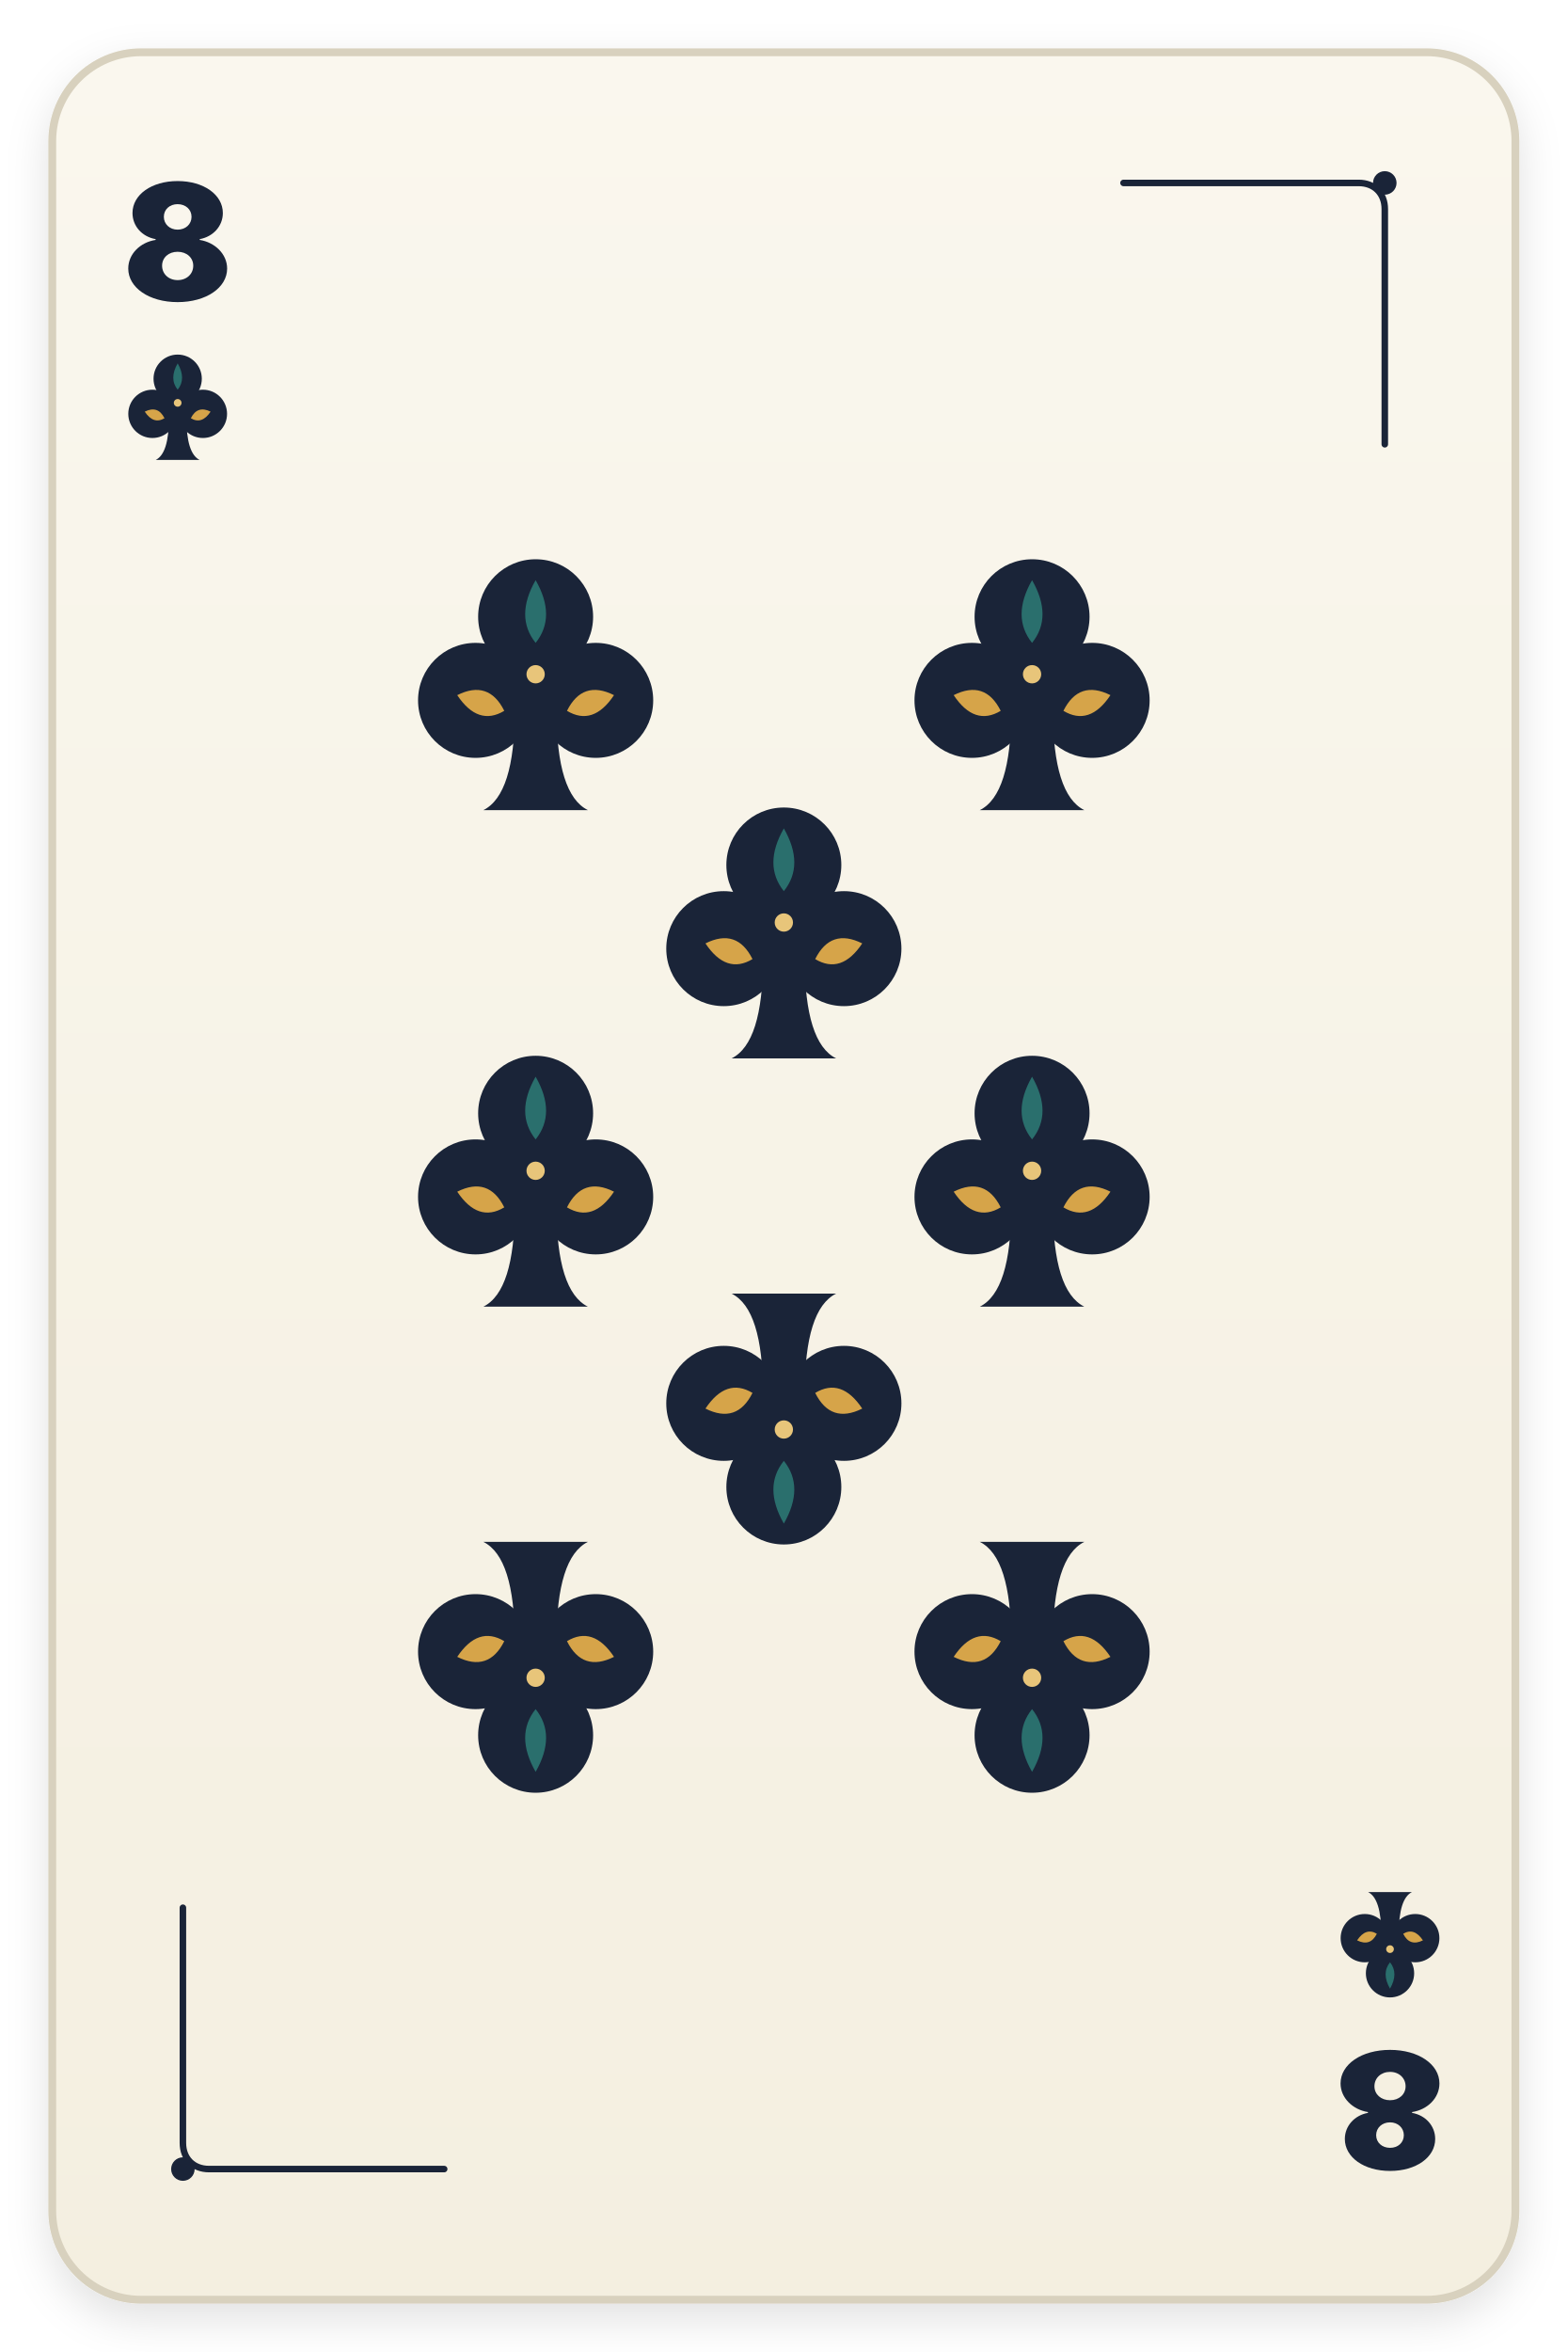
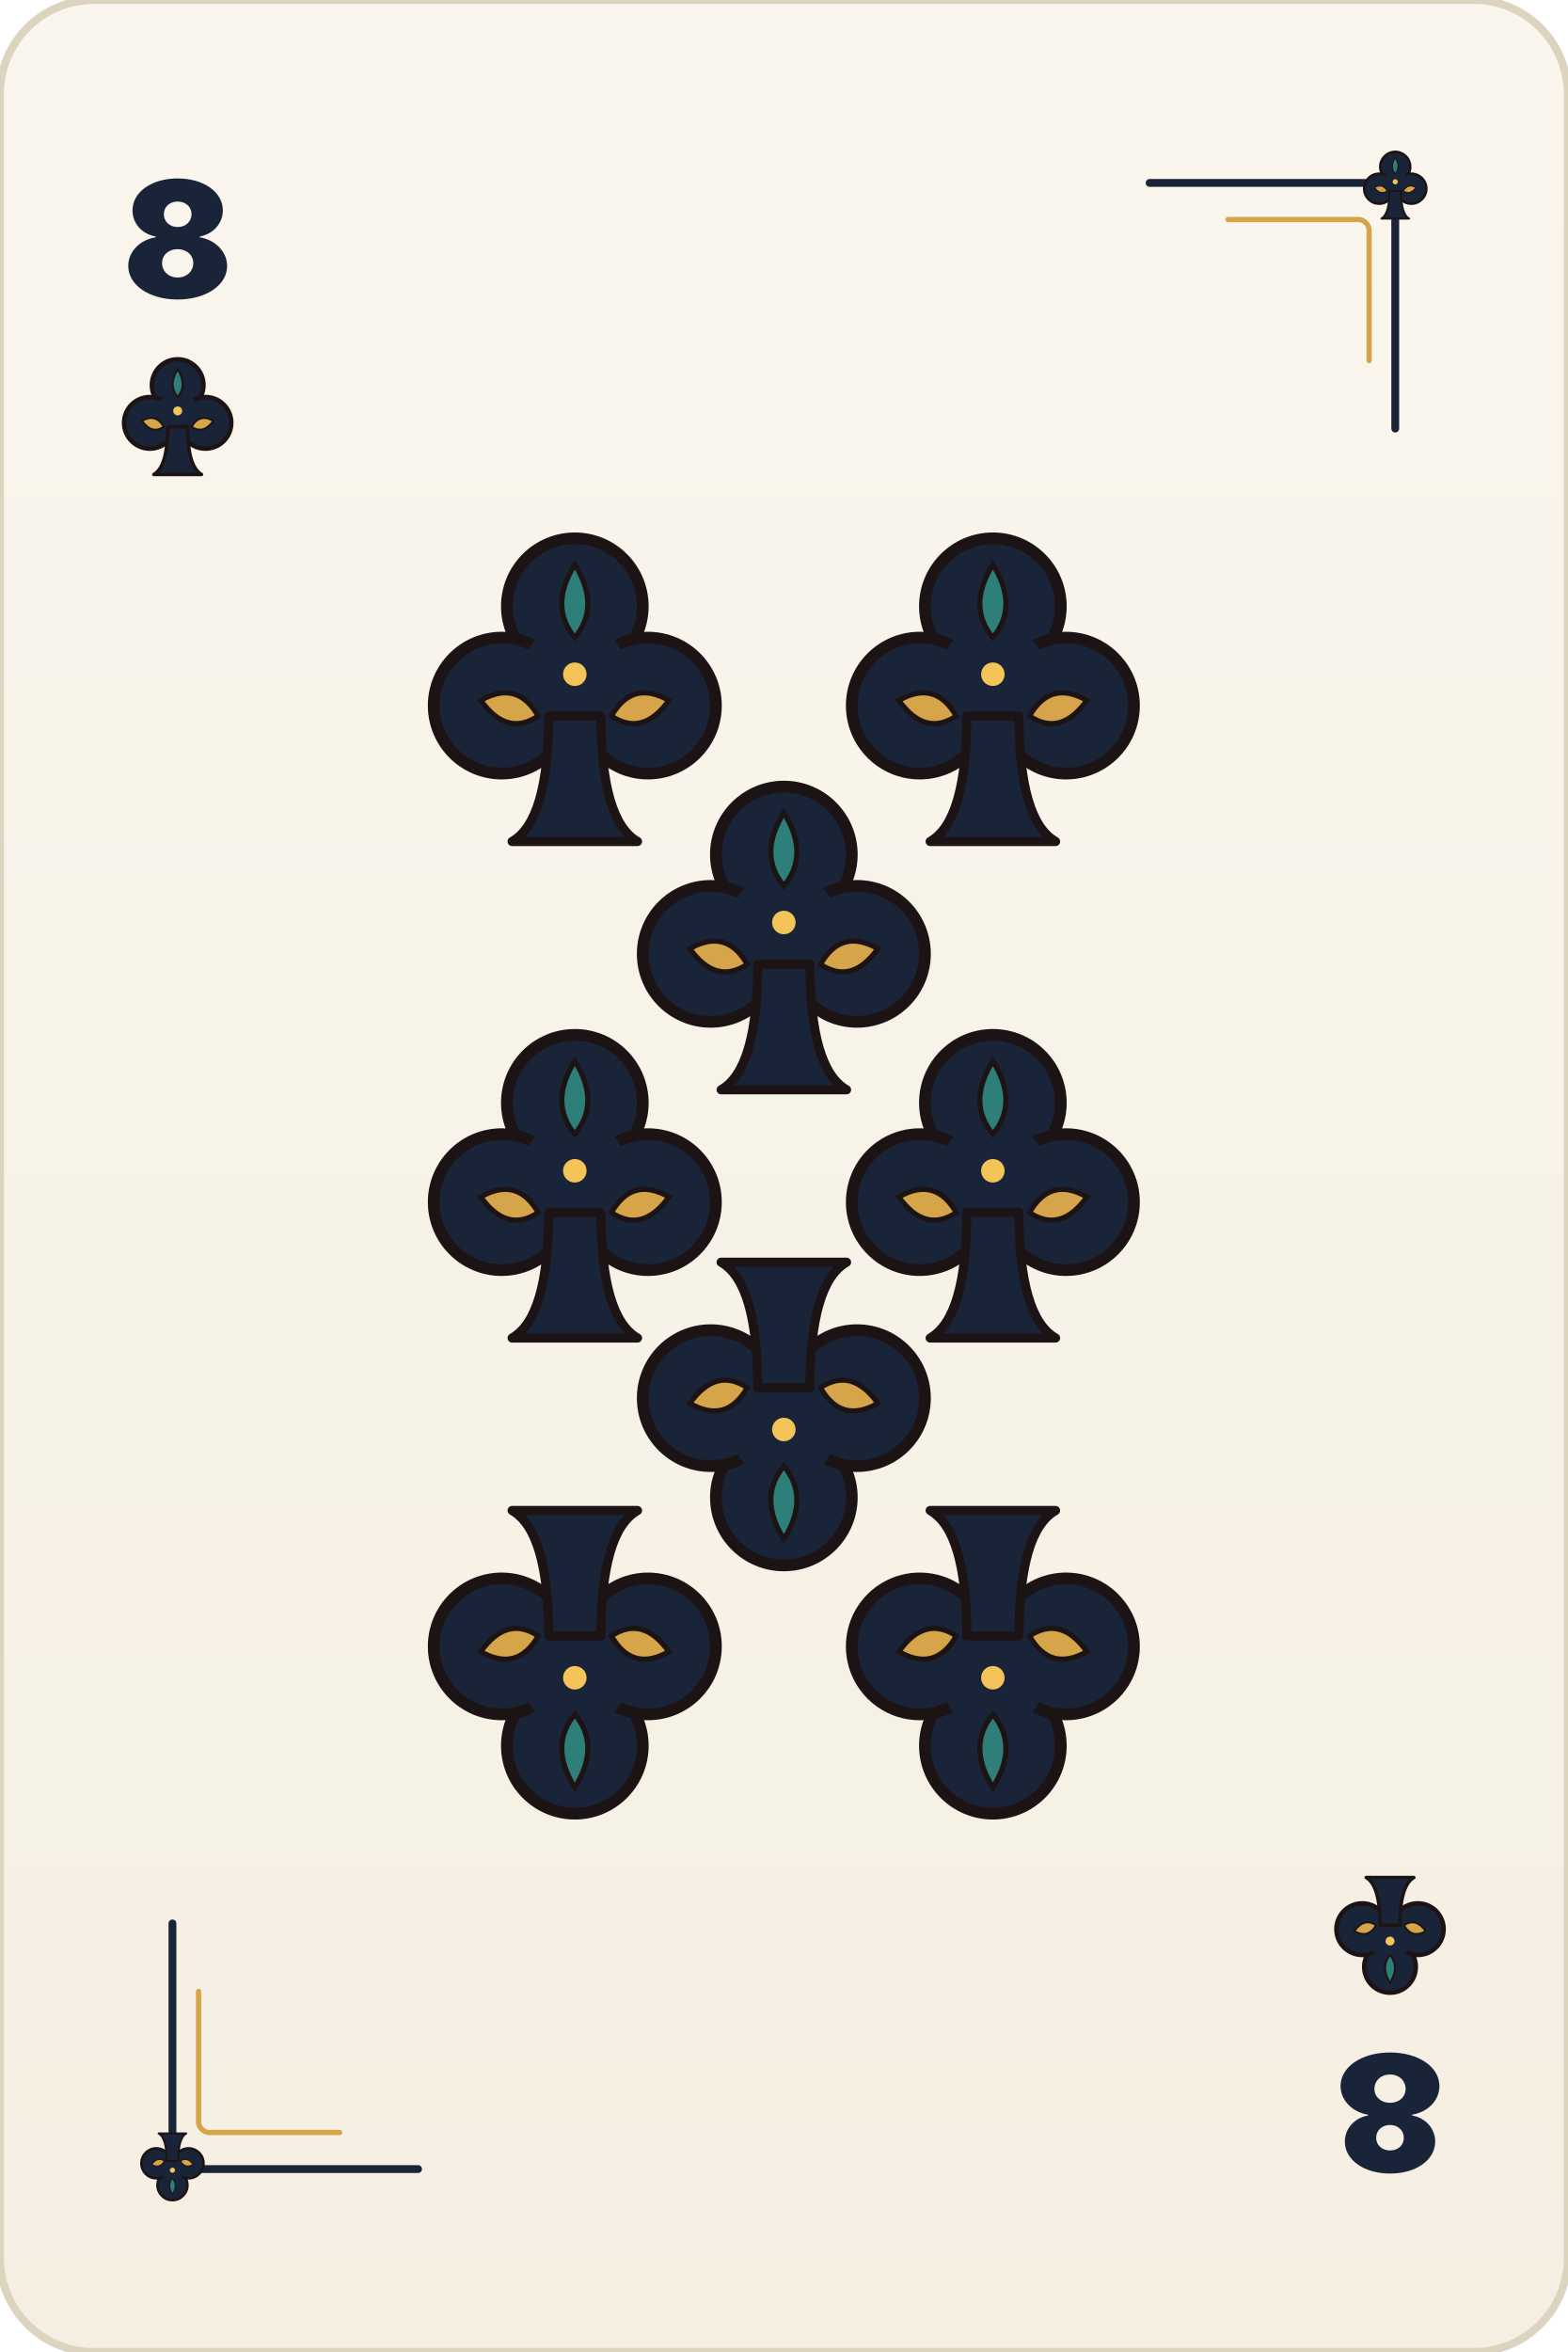
<svg xmlns="http://www.w3.org/2000/svg" width="600" height="900" viewBox="0 0 600 900">
  <defs>
    <linearGradient id="bgGrad" x1="0" y1="0" x2="0" y2="1">
-       <stop offset="0%" stop-color="#FAF7EE" />
-       <stop offset="100%" stop-color="#F4EFE0" />
+       <stop offset="0%" stop-color="#FAF6EE" />
+       <stop offset="100%" stop-color="#F5EFE2" />
    </linearGradient>
-     <filter id="cardShadow" x="-5%" y="-5%" width="110%" height="110%">
-       <feDropShadow dx="0" dy="6" stdDeviation="8" flood-color="#000000" flood-opacity="0.12" />
-     </filter>
  </defs>
-   <rect x="20" y="20" width="560" height="860" rx="34" fill="url(#bgGrad)" stroke="#D8D1BE" stroke-width="3" filter="url(#cardShadow)" />
-   <path d="M 430,70 L 520,70 C 526,70 530,74 530,80 L 530,170" fill="none" stroke="#1A2438" stroke-width="2.5" stroke-linecap="round" />
-   <circle cx="530" cy="70" r="4.5" fill="#1A2438" />
-   <path d="M 170,830 L 80,830 C 74,830 70,826 70,820 L 70,730" fill="none" stroke="#1A2438" stroke-width="2.5" stroke-linecap="round" />
-   <circle cx="70" cy="830" r="4.5" fill="#1A2438" />
-   <g transform="translate(68, 60)">
-     <text x="0" y="55" font-family="'system-ui', -apple-system, 'Georgia', serif" font-weight="900" font-size="62" fill="#1A2438" text-anchor="middle">8</text>
-     <g transform="translate(0, 95) scale(0.42) ">
-       <circle cx="0" cy="-24" r="22" fill="#1A2438" />
-       <circle cx="-23" cy="8" r="22" fill="#1A2438" />
-       <circle cx="23" cy="8" r="22" fill="#1A2438" />
-       <circle cx="0" cy="-2" r="16" fill="#1A2438" />
-       <path d="M -8,12 Q -8,44 -20,50 L 20,50 Q 8,44 8,12 Z" fill="#1A2438" />
-       <path d="M 0,-38 Q -8,-24 0,-14 Q 8,-24 0,-38 Z" fill="#2A6F6D" />
-       <path d="M -30,6 Q -18,0 -12,12 Q -22,18 -30,6 Z" fill="#D6A449" />
-       <path d="M 30,6 Q 18,0 12,12 Q 22,18 30,6 Z" fill="#D6A449" />
-       <circle cx="0" cy="-2" r="3.5" fill="#E8C57A" />
+   <rect x="0" y="0" width="600" height="900" rx="36" fill="url(#bgGrad)" stroke="#DDD4C0" stroke-width="3" />
+   <path d="M 440,70 L 524,70 C 530,70 534,74 534,80 L 534,164" fill="none" stroke="#1A2438" stroke-width="3" stroke-linecap="round" />
+   <path d="M 470,84 L 520,84 C 522,84 524,86 524,88 L 524,138" fill="none" stroke="#D6A449" stroke-width="2" stroke-linecap="round" />
+   <g transform="translate(534, 70) scale(0.22) ">
+     <circle cx="0" cy="-28" r="26" fill="#1A2438" stroke="#1C1414" stroke-width="4.5" />
+     <circle cx="-28" cy="10" r="26" fill="#1A2438" stroke="#1C1414" stroke-width="4.5" />
+     <circle cx="28" cy="10" r="26" fill="#1A2438" stroke="#1C1414" stroke-width="4.5" />
+     <circle cx="0" cy="-2" r="20" fill="#1A2438" />
+     <path d="M -10,14 Q -10,54 -24,62 L 24,62 Q 10,54 10,14 Z" fill="#1A2438" stroke="#1C1414" stroke-width="3.5" stroke-linejoin="round" />
+     <path d="M 0,-44 Q -10,-28 0,-16 Q 10,-28 0,-44 Z" fill="#2E7E7A" stroke="#1C1414" stroke-width="2" />
+     <path d="M -36,8 Q -22,0 -14,14 Q -26,22 -36,8 Z" fill="#D6A449" stroke="#1C1414" stroke-width="2" />
+     <path d="M 36,8 Q 22,0 14,14 Q 26,22 36,8 Z" fill="#D6A449" stroke="#1C1414" stroke-width="2" />
+     <circle cx="0" cy="-2" r="4.5" fill="#F4C458" />
+   </g>
+   <path d="M 160,830 L 76,830 C 70,830 66,826 66,820 L 66,736" fill="none" stroke="#1A2438" stroke-width="3" stroke-linecap="round" />
+   <path d="M 130,816 L 80,816 C 78,816 76,814 76,812 L 76,762" fill="none" stroke="#D6A449" stroke-width="2" stroke-linecap="round" />
+   <g transform="translate(66, 830) scale(0.22) rotate(180)">
+     <circle cx="0" cy="-28" r="26" fill="#1A2438" stroke="#1C1414" stroke-width="4.5" />
+     <circle cx="-28" cy="10" r="26" fill="#1A2438" stroke="#1C1414" stroke-width="4.5" />
+     <circle cx="28" cy="10" r="26" fill="#1A2438" stroke="#1C1414" stroke-width="4.5" />
+     <circle cx="0" cy="-2" r="20" fill="#1A2438" />
+     <path d="M -10,14 Q -10,54 -24,62 L 24,62 Q 10,54 10,14 Z" fill="#1A2438" stroke="#1C1414" stroke-width="3.5" stroke-linejoin="round" />
+     <path d="M 0,-44 Q -10,-28 0,-16 Q 10,-28 0,-44 Z" fill="#2E7E7A" stroke="#1C1414" stroke-width="2" />
+     <path d="M -36,8 Q -22,0 -14,14 Q -26,22 -36,8 Z" fill="#D6A449" stroke="#1C1414" stroke-width="2" />
+     <path d="M 36,8 Q 22,0 14,14 Q 26,22 36,8 Z" fill="#D6A449" stroke="#1C1414" stroke-width="2" />
+     <circle cx="0" cy="-2" r="4.5" fill="#F4C458" />
+   </g>
+   <g transform="translate(68, 62)">
+     <text x="0" y="52" font-family="-apple-system, system-ui, 'Georgia', serif" font-weight="900" font-size="62" fill="#1A2438" text-anchor="middle">8</text>
+     <g transform="translate(0, 96) scale(0.38) ">
+       <circle cx="0" cy="-28" r="26" fill="#1A2438" stroke="#1C1414" stroke-width="4.5" />
+       <circle cx="-28" cy="10" r="26" fill="#1A2438" stroke="#1C1414" stroke-width="4.5" />
+       <circle cx="28" cy="10" r="26" fill="#1A2438" stroke="#1C1414" stroke-width="4.5" />
+       <circle cx="0" cy="-2" r="20" fill="#1A2438" />
+       <path d="M -10,14 Q -10,54 -24,62 L 24,62 Q 10,54 10,14 Z" fill="#1A2438" stroke="#1C1414" stroke-width="3.5" stroke-linejoin="round" />
+       <path d="M 0,-44 Q -10,-28 0,-16 Q 10,-28 0,-44 Z" fill="#2E7E7A" stroke="#1C1414" stroke-width="2" />
+       <path d="M -36,8 Q -22,0 -14,14 Q -26,22 -36,8 Z" fill="#D6A449" stroke="#1C1414" stroke-width="2" />
+       <path d="M 36,8 Q 22,0 14,14 Q 26,22 36,8 Z" fill="#D6A449" stroke="#1C1414" stroke-width="2" />
+       <circle cx="0" cy="-2" r="4.5" fill="#F4C458" />
    </g>
  </g>
-   <g transform="translate(532, 840) rotate(180)">
-     <text x="0" y="55" font-family="'system-ui', -apple-system, 'Georgia', serif" font-weight="900" font-size="62" fill="#1A2438" text-anchor="middle">8</text>
-     <g transform="translate(0, 95) scale(0.42) ">
-       <circle cx="0" cy="-24" r="22" fill="#1A2438" />
-       <circle cx="-23" cy="8" r="22" fill="#1A2438" />
-       <circle cx="23" cy="8" r="22" fill="#1A2438" />
-       <circle cx="0" cy="-2" r="16" fill="#1A2438" />
-       <path d="M -8,12 Q -8,44 -20,50 L 20,50 Q 8,44 8,12 Z" fill="#1A2438" />
-       <path d="M 0,-38 Q -8,-24 0,-14 Q 8,-24 0,-38 Z" fill="#2A6F6D" />
-       <path d="M -30,6 Q -18,0 -12,12 Q -22,18 -30,6 Z" fill="#D6A449" />
-       <path d="M 30,6 Q 18,0 12,12 Q 22,18 30,6 Z" fill="#D6A449" />
-       <circle cx="0" cy="-2" r="3.5" fill="#E8C57A" />
+   <g transform="translate(532, 838) rotate(180)">
+     <text x="0" y="52" font-family="-apple-system, system-ui, 'Georgia', serif" font-weight="900" font-size="62" fill="#1A2438" text-anchor="middle">8</text>
+     <g transform="translate(0, 96) scale(0.38) ">
+       <circle cx="0" cy="-28" r="26" fill="#1A2438" stroke="#1C1414" stroke-width="4.5" />
+       <circle cx="-28" cy="10" r="26" fill="#1A2438" stroke="#1C1414" stroke-width="4.5" />
+       <circle cx="28" cy="10" r="26" fill="#1A2438" stroke="#1C1414" stroke-width="4.5" />
+       <circle cx="0" cy="-2" r="20" fill="#1A2438" />
+       <path d="M -10,14 Q -10,54 -24,62 L 24,62 Q 10,54 10,14 Z" fill="#1A2438" stroke="#1C1414" stroke-width="3.5" stroke-linejoin="round" />
+       <path d="M 0,-44 Q -10,-28 0,-16 Q 10,-28 0,-44 Z" fill="#2E7E7A" stroke="#1C1414" stroke-width="2" />
+       <path d="M -36,8 Q -22,0 -14,14 Q -26,22 -36,8 Z" fill="#D6A449" stroke="#1C1414" stroke-width="2" />
+       <path d="M 36,8 Q 22,0 14,14 Q 26,22 36,8 Z" fill="#D6A449" stroke="#1C1414" stroke-width="2" />
+       <circle cx="0" cy="-2" r="4.5" fill="#F4C458" />
    </g>
  </g>
-   <g transform="translate(205, 260) scale(1) ">
-     <circle cx="0" cy="-24" r="22" fill="#1A2438" />
-     <circle cx="-23" cy="8" r="22" fill="#1A2438" />
-     <circle cx="23" cy="8" r="22" fill="#1A2438" />
-     <circle cx="0" cy="-2" r="16" fill="#1A2438" />
-     <path d="M -8,12 Q -8,44 -20,50 L 20,50 Q 8,44 8,12 Z" fill="#1A2438" />
-     <path d="M 0,-38 Q -8,-24 0,-14 Q 8,-24 0,-38 Z" fill="#2A6F6D" />
-     <path d="M -30,6 Q -18,0 -12,12 Q -22,18 -30,6 Z" fill="#D6A449" />
-     <path d="M 30,6 Q 18,0 12,12 Q 22,18 30,6 Z" fill="#D6A449" />
-     <circle cx="0" cy="-2" r="3.5" fill="#E8C57A" />
+   <g transform="translate(220, 260) scale(1) ">
+     <circle cx="0" cy="-28" r="26" fill="#1A2438" stroke="#1C1414" stroke-width="4.5" />
+     <circle cx="-28" cy="10" r="26" fill="#1A2438" stroke="#1C1414" stroke-width="4.5" />
+     <circle cx="28" cy="10" r="26" fill="#1A2438" stroke="#1C1414" stroke-width="4.5" />
+     <circle cx="0" cy="-2" r="20" fill="#1A2438" />
+     <path d="M -10,14 Q -10,54 -24,62 L 24,62 Q 10,54 10,14 Z" fill="#1A2438" stroke="#1C1414" stroke-width="3.5" stroke-linejoin="round" />
+     <path d="M 0,-44 Q -10,-28 0,-16 Q 10,-28 0,-44 Z" fill="#2E7E7A" stroke="#1C1414" stroke-width="2" />
+     <path d="M -36,8 Q -22,0 -14,14 Q -26,22 -36,8 Z" fill="#D6A449" stroke="#1C1414" stroke-width="2" />
+     <path d="M 36,8 Q 22,0 14,14 Q 26,22 36,8 Z" fill="#D6A449" stroke="#1C1414" stroke-width="2" />
+     <circle cx="0" cy="-2" r="4.5" fill="#F4C458" />
  </g>
-   <g transform="translate(395, 260) scale(1) ">
-     <circle cx="0" cy="-24" r="22" fill="#1A2438" />
-     <circle cx="-23" cy="8" r="22" fill="#1A2438" />
-     <circle cx="23" cy="8" r="22" fill="#1A2438" />
-     <circle cx="0" cy="-2" r="16" fill="#1A2438" />
-     <path d="M -8,12 Q -8,44 -20,50 L 20,50 Q 8,44 8,12 Z" fill="#1A2438" />
-     <path d="M 0,-38 Q -8,-24 0,-14 Q 8,-24 0,-38 Z" fill="#2A6F6D" />
-     <path d="M -30,6 Q -18,0 -12,12 Q -22,18 -30,6 Z" fill="#D6A449" />
-     <path d="M 30,6 Q 18,0 12,12 Q 22,18 30,6 Z" fill="#D6A449" />
-     <circle cx="0" cy="-2" r="3.5" fill="#E8C57A" />
+   <g transform="translate(380, 260) scale(1) ">
+     <circle cx="0" cy="-28" r="26" fill="#1A2438" stroke="#1C1414" stroke-width="4.5" />
+     <circle cx="-28" cy="10" r="26" fill="#1A2438" stroke="#1C1414" stroke-width="4.5" />
+     <circle cx="28" cy="10" r="26" fill="#1A2438" stroke="#1C1414" stroke-width="4.5" />
+     <circle cx="0" cy="-2" r="20" fill="#1A2438" />
+     <path d="M -10,14 Q -10,54 -24,62 L 24,62 Q 10,54 10,14 Z" fill="#1A2438" stroke="#1C1414" stroke-width="3.5" stroke-linejoin="round" />
+     <path d="M 0,-44 Q -10,-28 0,-16 Q 10,-28 0,-44 Z" fill="#2E7E7A" stroke="#1C1414" stroke-width="2" />
+     <path d="M -36,8 Q -22,0 -14,14 Q -26,22 -36,8 Z" fill="#D6A449" stroke="#1C1414" stroke-width="2" />
+     <path d="M 36,8 Q 22,0 14,14 Q 26,22 36,8 Z" fill="#D6A449" stroke="#1C1414" stroke-width="2" />
+     <circle cx="0" cy="-2" r="4.5" fill="#F4C458" />
  </g>
  <g transform="translate(300, 355) scale(1) ">
-     <circle cx="0" cy="-24" r="22" fill="#1A2438" />
-     <circle cx="-23" cy="8" r="22" fill="#1A2438" />
-     <circle cx="23" cy="8" r="22" fill="#1A2438" />
-     <circle cx="0" cy="-2" r="16" fill="#1A2438" />
-     <path d="M -8,12 Q -8,44 -20,50 L 20,50 Q 8,44 8,12 Z" fill="#1A2438" />
-     <path d="M 0,-38 Q -8,-24 0,-14 Q 8,-24 0,-38 Z" fill="#2A6F6D" />
-     <path d="M -30,6 Q -18,0 -12,12 Q -22,18 -30,6 Z" fill="#D6A449" />
-     <path d="M 30,6 Q 18,0 12,12 Q 22,18 30,6 Z" fill="#D6A449" />
-     <circle cx="0" cy="-2" r="3.5" fill="#E8C57A" />
+     <circle cx="0" cy="-28" r="26" fill="#1A2438" stroke="#1C1414" stroke-width="4.5" />
+     <circle cx="-28" cy="10" r="26" fill="#1A2438" stroke="#1C1414" stroke-width="4.5" />
+     <circle cx="28" cy="10" r="26" fill="#1A2438" stroke="#1C1414" stroke-width="4.5" />
+     <circle cx="0" cy="-2" r="20" fill="#1A2438" />
+     <path d="M -10,14 Q -10,54 -24,62 L 24,62 Q 10,54 10,14 Z" fill="#1A2438" stroke="#1C1414" stroke-width="3.5" stroke-linejoin="round" />
+     <path d="M 0,-44 Q -10,-28 0,-16 Q 10,-28 0,-44 Z" fill="#2E7E7A" stroke="#1C1414" stroke-width="2" />
+     <path d="M -36,8 Q -22,0 -14,14 Q -26,22 -36,8 Z" fill="#D6A449" stroke="#1C1414" stroke-width="2" />
+     <path d="M 36,8 Q 22,0 14,14 Q 26,22 36,8 Z" fill="#D6A449" stroke="#1C1414" stroke-width="2" />
+     <circle cx="0" cy="-2" r="4.5" fill="#F4C458" />
  </g>
-   <g transform="translate(205, 450) scale(1) ">
-     <circle cx="0" cy="-24" r="22" fill="#1A2438" />
-     <circle cx="-23" cy="8" r="22" fill="#1A2438" />
-     <circle cx="23" cy="8" r="22" fill="#1A2438" />
-     <circle cx="0" cy="-2" r="16" fill="#1A2438" />
-     <path d="M -8,12 Q -8,44 -20,50 L 20,50 Q 8,44 8,12 Z" fill="#1A2438" />
-     <path d="M 0,-38 Q -8,-24 0,-14 Q 8,-24 0,-38 Z" fill="#2A6F6D" />
-     <path d="M -30,6 Q -18,0 -12,12 Q -22,18 -30,6 Z" fill="#D6A449" />
-     <path d="M 30,6 Q 18,0 12,12 Q 22,18 30,6 Z" fill="#D6A449" />
-     <circle cx="0" cy="-2" r="3.5" fill="#E8C57A" />
+   <g transform="translate(220, 450) scale(1) ">
+     <circle cx="0" cy="-28" r="26" fill="#1A2438" stroke="#1C1414" stroke-width="4.5" />
+     <circle cx="-28" cy="10" r="26" fill="#1A2438" stroke="#1C1414" stroke-width="4.5" />
+     <circle cx="28" cy="10" r="26" fill="#1A2438" stroke="#1C1414" stroke-width="4.5" />
+     <circle cx="0" cy="-2" r="20" fill="#1A2438" />
+     <path d="M -10,14 Q -10,54 -24,62 L 24,62 Q 10,54 10,14 Z" fill="#1A2438" stroke="#1C1414" stroke-width="3.5" stroke-linejoin="round" />
+     <path d="M 0,-44 Q -10,-28 0,-16 Q 10,-28 0,-44 Z" fill="#2E7E7A" stroke="#1C1414" stroke-width="2" />
+     <path d="M -36,8 Q -22,0 -14,14 Q -26,22 -36,8 Z" fill="#D6A449" stroke="#1C1414" stroke-width="2" />
+     <path d="M 36,8 Q 22,0 14,14 Q 26,22 36,8 Z" fill="#D6A449" stroke="#1C1414" stroke-width="2" />
+     <circle cx="0" cy="-2" r="4.5" fill="#F4C458" />
  </g>
-   <g transform="translate(395, 450) scale(1) ">
-     <circle cx="0" cy="-24" r="22" fill="#1A2438" />
-     <circle cx="-23" cy="8" r="22" fill="#1A2438" />
-     <circle cx="23" cy="8" r="22" fill="#1A2438" />
-     <circle cx="0" cy="-2" r="16" fill="#1A2438" />
-     <path d="M -8,12 Q -8,44 -20,50 L 20,50 Q 8,44 8,12 Z" fill="#1A2438" />
-     <path d="M 0,-38 Q -8,-24 0,-14 Q 8,-24 0,-38 Z" fill="#2A6F6D" />
-     <path d="M -30,6 Q -18,0 -12,12 Q -22,18 -30,6 Z" fill="#D6A449" />
-     <path d="M 30,6 Q 18,0 12,12 Q 22,18 30,6 Z" fill="#D6A449" />
-     <circle cx="0" cy="-2" r="3.5" fill="#E8C57A" />
+   <g transform="translate(380, 450) scale(1) ">
+     <circle cx="0" cy="-28" r="26" fill="#1A2438" stroke="#1C1414" stroke-width="4.5" />
+     <circle cx="-28" cy="10" r="26" fill="#1A2438" stroke="#1C1414" stroke-width="4.5" />
+     <circle cx="28" cy="10" r="26" fill="#1A2438" stroke="#1C1414" stroke-width="4.5" />
+     <circle cx="0" cy="-2" r="20" fill="#1A2438" />
+     <path d="M -10,14 Q -10,54 -24,62 L 24,62 Q 10,54 10,14 Z" fill="#1A2438" stroke="#1C1414" stroke-width="3.5" stroke-linejoin="round" />
+     <path d="M 0,-44 Q -10,-28 0,-16 Q 10,-28 0,-44 Z" fill="#2E7E7A" stroke="#1C1414" stroke-width="2" />
+     <path d="M -36,8 Q -22,0 -14,14 Q -26,22 -36,8 Z" fill="#D6A449" stroke="#1C1414" stroke-width="2" />
+     <path d="M 36,8 Q 22,0 14,14 Q 26,22 36,8 Z" fill="#D6A449" stroke="#1C1414" stroke-width="2" />
+     <circle cx="0" cy="-2" r="4.5" fill="#F4C458" />
  </g>
  <g transform="translate(300, 545) scale(1) rotate(180)">
-     <circle cx="0" cy="-24" r="22" fill="#1A2438" />
-     <circle cx="-23" cy="8" r="22" fill="#1A2438" />
-     <circle cx="23" cy="8" r="22" fill="#1A2438" />
-     <circle cx="0" cy="-2" r="16" fill="#1A2438" />
-     <path d="M -8,12 Q -8,44 -20,50 L 20,50 Q 8,44 8,12 Z" fill="#1A2438" />
-     <path d="M 0,-38 Q -8,-24 0,-14 Q 8,-24 0,-38 Z" fill="#2A6F6D" />
-     <path d="M -30,6 Q -18,0 -12,12 Q -22,18 -30,6 Z" fill="#D6A449" />
-     <path d="M 30,6 Q 18,0 12,12 Q 22,18 30,6 Z" fill="#D6A449" />
-     <circle cx="0" cy="-2" r="3.5" fill="#E8C57A" />
+     <circle cx="0" cy="-28" r="26" fill="#1A2438" stroke="#1C1414" stroke-width="4.5" />
+     <circle cx="-28" cy="10" r="26" fill="#1A2438" stroke="#1C1414" stroke-width="4.5" />
+     <circle cx="28" cy="10" r="26" fill="#1A2438" stroke="#1C1414" stroke-width="4.5" />
+     <circle cx="0" cy="-2" r="20" fill="#1A2438" />
+     <path d="M -10,14 Q -10,54 -24,62 L 24,62 Q 10,54 10,14 Z" fill="#1A2438" stroke="#1C1414" stroke-width="3.5" stroke-linejoin="round" />
+     <path d="M 0,-44 Q -10,-28 0,-16 Q 10,-28 0,-44 Z" fill="#2E7E7A" stroke="#1C1414" stroke-width="2" />
+     <path d="M -36,8 Q -22,0 -14,14 Q -26,22 -36,8 Z" fill="#D6A449" stroke="#1C1414" stroke-width="2" />
+     <path d="M 36,8 Q 22,0 14,14 Q 26,22 36,8 Z" fill="#D6A449" stroke="#1C1414" stroke-width="2" />
+     <circle cx="0" cy="-2" r="4.5" fill="#F4C458" />
  </g>
-   <g transform="translate(205, 640) scale(1) rotate(180)">
-     <circle cx="0" cy="-24" r="22" fill="#1A2438" />
-     <circle cx="-23" cy="8" r="22" fill="#1A2438" />
-     <circle cx="23" cy="8" r="22" fill="#1A2438" />
-     <circle cx="0" cy="-2" r="16" fill="#1A2438" />
-     <path d="M -8,12 Q -8,44 -20,50 L 20,50 Q 8,44 8,12 Z" fill="#1A2438" />
-     <path d="M 0,-38 Q -8,-24 0,-14 Q 8,-24 0,-38 Z" fill="#2A6F6D" />
-     <path d="M -30,6 Q -18,0 -12,12 Q -22,18 -30,6 Z" fill="#D6A449" />
-     <path d="M 30,6 Q 18,0 12,12 Q 22,18 30,6 Z" fill="#D6A449" />
-     <circle cx="0" cy="-2" r="3.5" fill="#E8C57A" />
+   <g transform="translate(220, 640) scale(1) rotate(180)">
+     <circle cx="0" cy="-28" r="26" fill="#1A2438" stroke="#1C1414" stroke-width="4.5" />
+     <circle cx="-28" cy="10" r="26" fill="#1A2438" stroke="#1C1414" stroke-width="4.5" />
+     <circle cx="28" cy="10" r="26" fill="#1A2438" stroke="#1C1414" stroke-width="4.5" />
+     <circle cx="0" cy="-2" r="20" fill="#1A2438" />
+     <path d="M -10,14 Q -10,54 -24,62 L 24,62 Q 10,54 10,14 Z" fill="#1A2438" stroke="#1C1414" stroke-width="3.5" stroke-linejoin="round" />
+     <path d="M 0,-44 Q -10,-28 0,-16 Q 10,-28 0,-44 Z" fill="#2E7E7A" stroke="#1C1414" stroke-width="2" />
+     <path d="M -36,8 Q -22,0 -14,14 Q -26,22 -36,8 Z" fill="#D6A449" stroke="#1C1414" stroke-width="2" />
+     <path d="M 36,8 Q 22,0 14,14 Q 26,22 36,8 Z" fill="#D6A449" stroke="#1C1414" stroke-width="2" />
+     <circle cx="0" cy="-2" r="4.5" fill="#F4C458" />
  </g>
-   <g transform="translate(395, 640) scale(1) rotate(180)">
-     <circle cx="0" cy="-24" r="22" fill="#1A2438" />
-     <circle cx="-23" cy="8" r="22" fill="#1A2438" />
-     <circle cx="23" cy="8" r="22" fill="#1A2438" />
-     <circle cx="0" cy="-2" r="16" fill="#1A2438" />
-     <path d="M -8,12 Q -8,44 -20,50 L 20,50 Q 8,44 8,12 Z" fill="#1A2438" />
-     <path d="M 0,-38 Q -8,-24 0,-14 Q 8,-24 0,-38 Z" fill="#2A6F6D" />
-     <path d="M -30,6 Q -18,0 -12,12 Q -22,18 -30,6 Z" fill="#D6A449" />
-     <path d="M 30,6 Q 18,0 12,12 Q 22,18 30,6 Z" fill="#D6A449" />
-     <circle cx="0" cy="-2" r="3.5" fill="#E8C57A" />
+   <g transform="translate(380, 640) scale(1) rotate(180)">
+     <circle cx="0" cy="-28" r="26" fill="#1A2438" stroke="#1C1414" stroke-width="4.5" />
+     <circle cx="-28" cy="10" r="26" fill="#1A2438" stroke="#1C1414" stroke-width="4.5" />
+     <circle cx="28" cy="10" r="26" fill="#1A2438" stroke="#1C1414" stroke-width="4.5" />
+     <circle cx="0" cy="-2" r="20" fill="#1A2438" />
+     <path d="M -10,14 Q -10,54 -24,62 L 24,62 Q 10,54 10,14 Z" fill="#1A2438" stroke="#1C1414" stroke-width="3.5" stroke-linejoin="round" />
+     <path d="M 0,-44 Q -10,-28 0,-16 Q 10,-28 0,-44 Z" fill="#2E7E7A" stroke="#1C1414" stroke-width="2" />
+     <path d="M -36,8 Q -22,0 -14,14 Q -26,22 -36,8 Z" fill="#D6A449" stroke="#1C1414" stroke-width="2" />
+     <path d="M 36,8 Q 22,0 14,14 Q 26,22 36,8 Z" fill="#D6A449" stroke="#1C1414" stroke-width="2" />
+     <circle cx="0" cy="-2" r="4.5" fill="#F4C458" />
  </g>
</svg>
